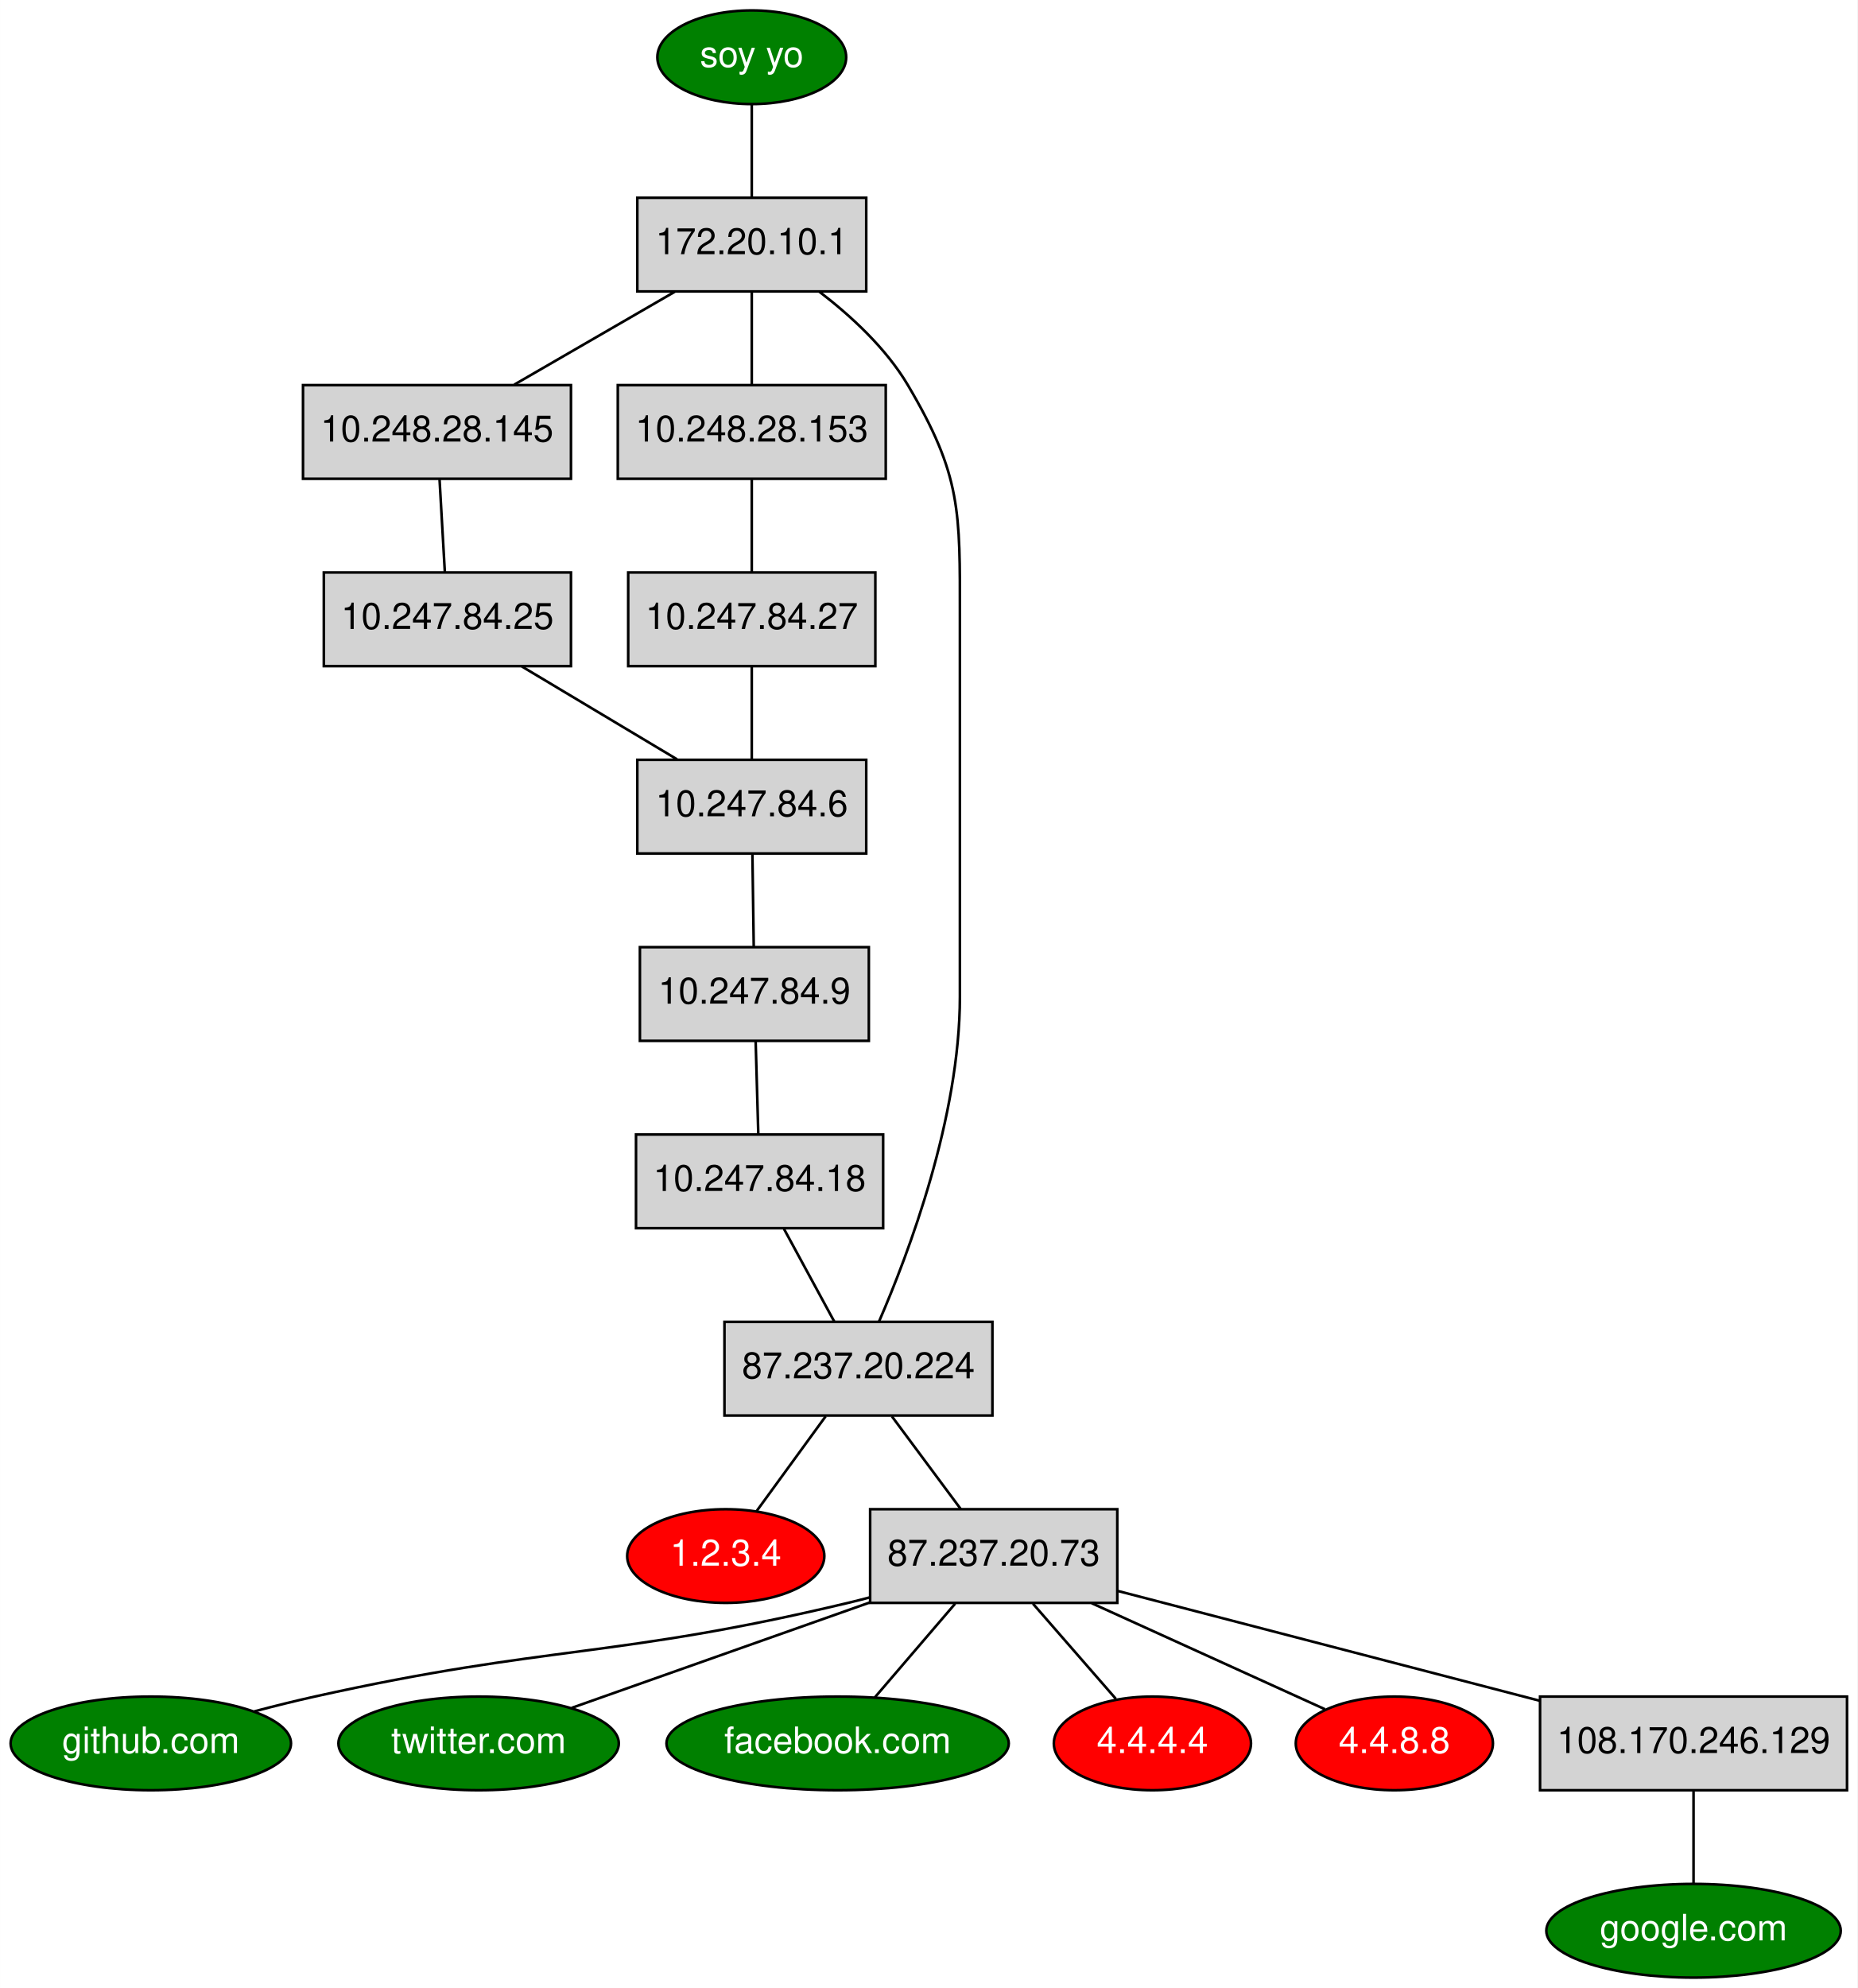
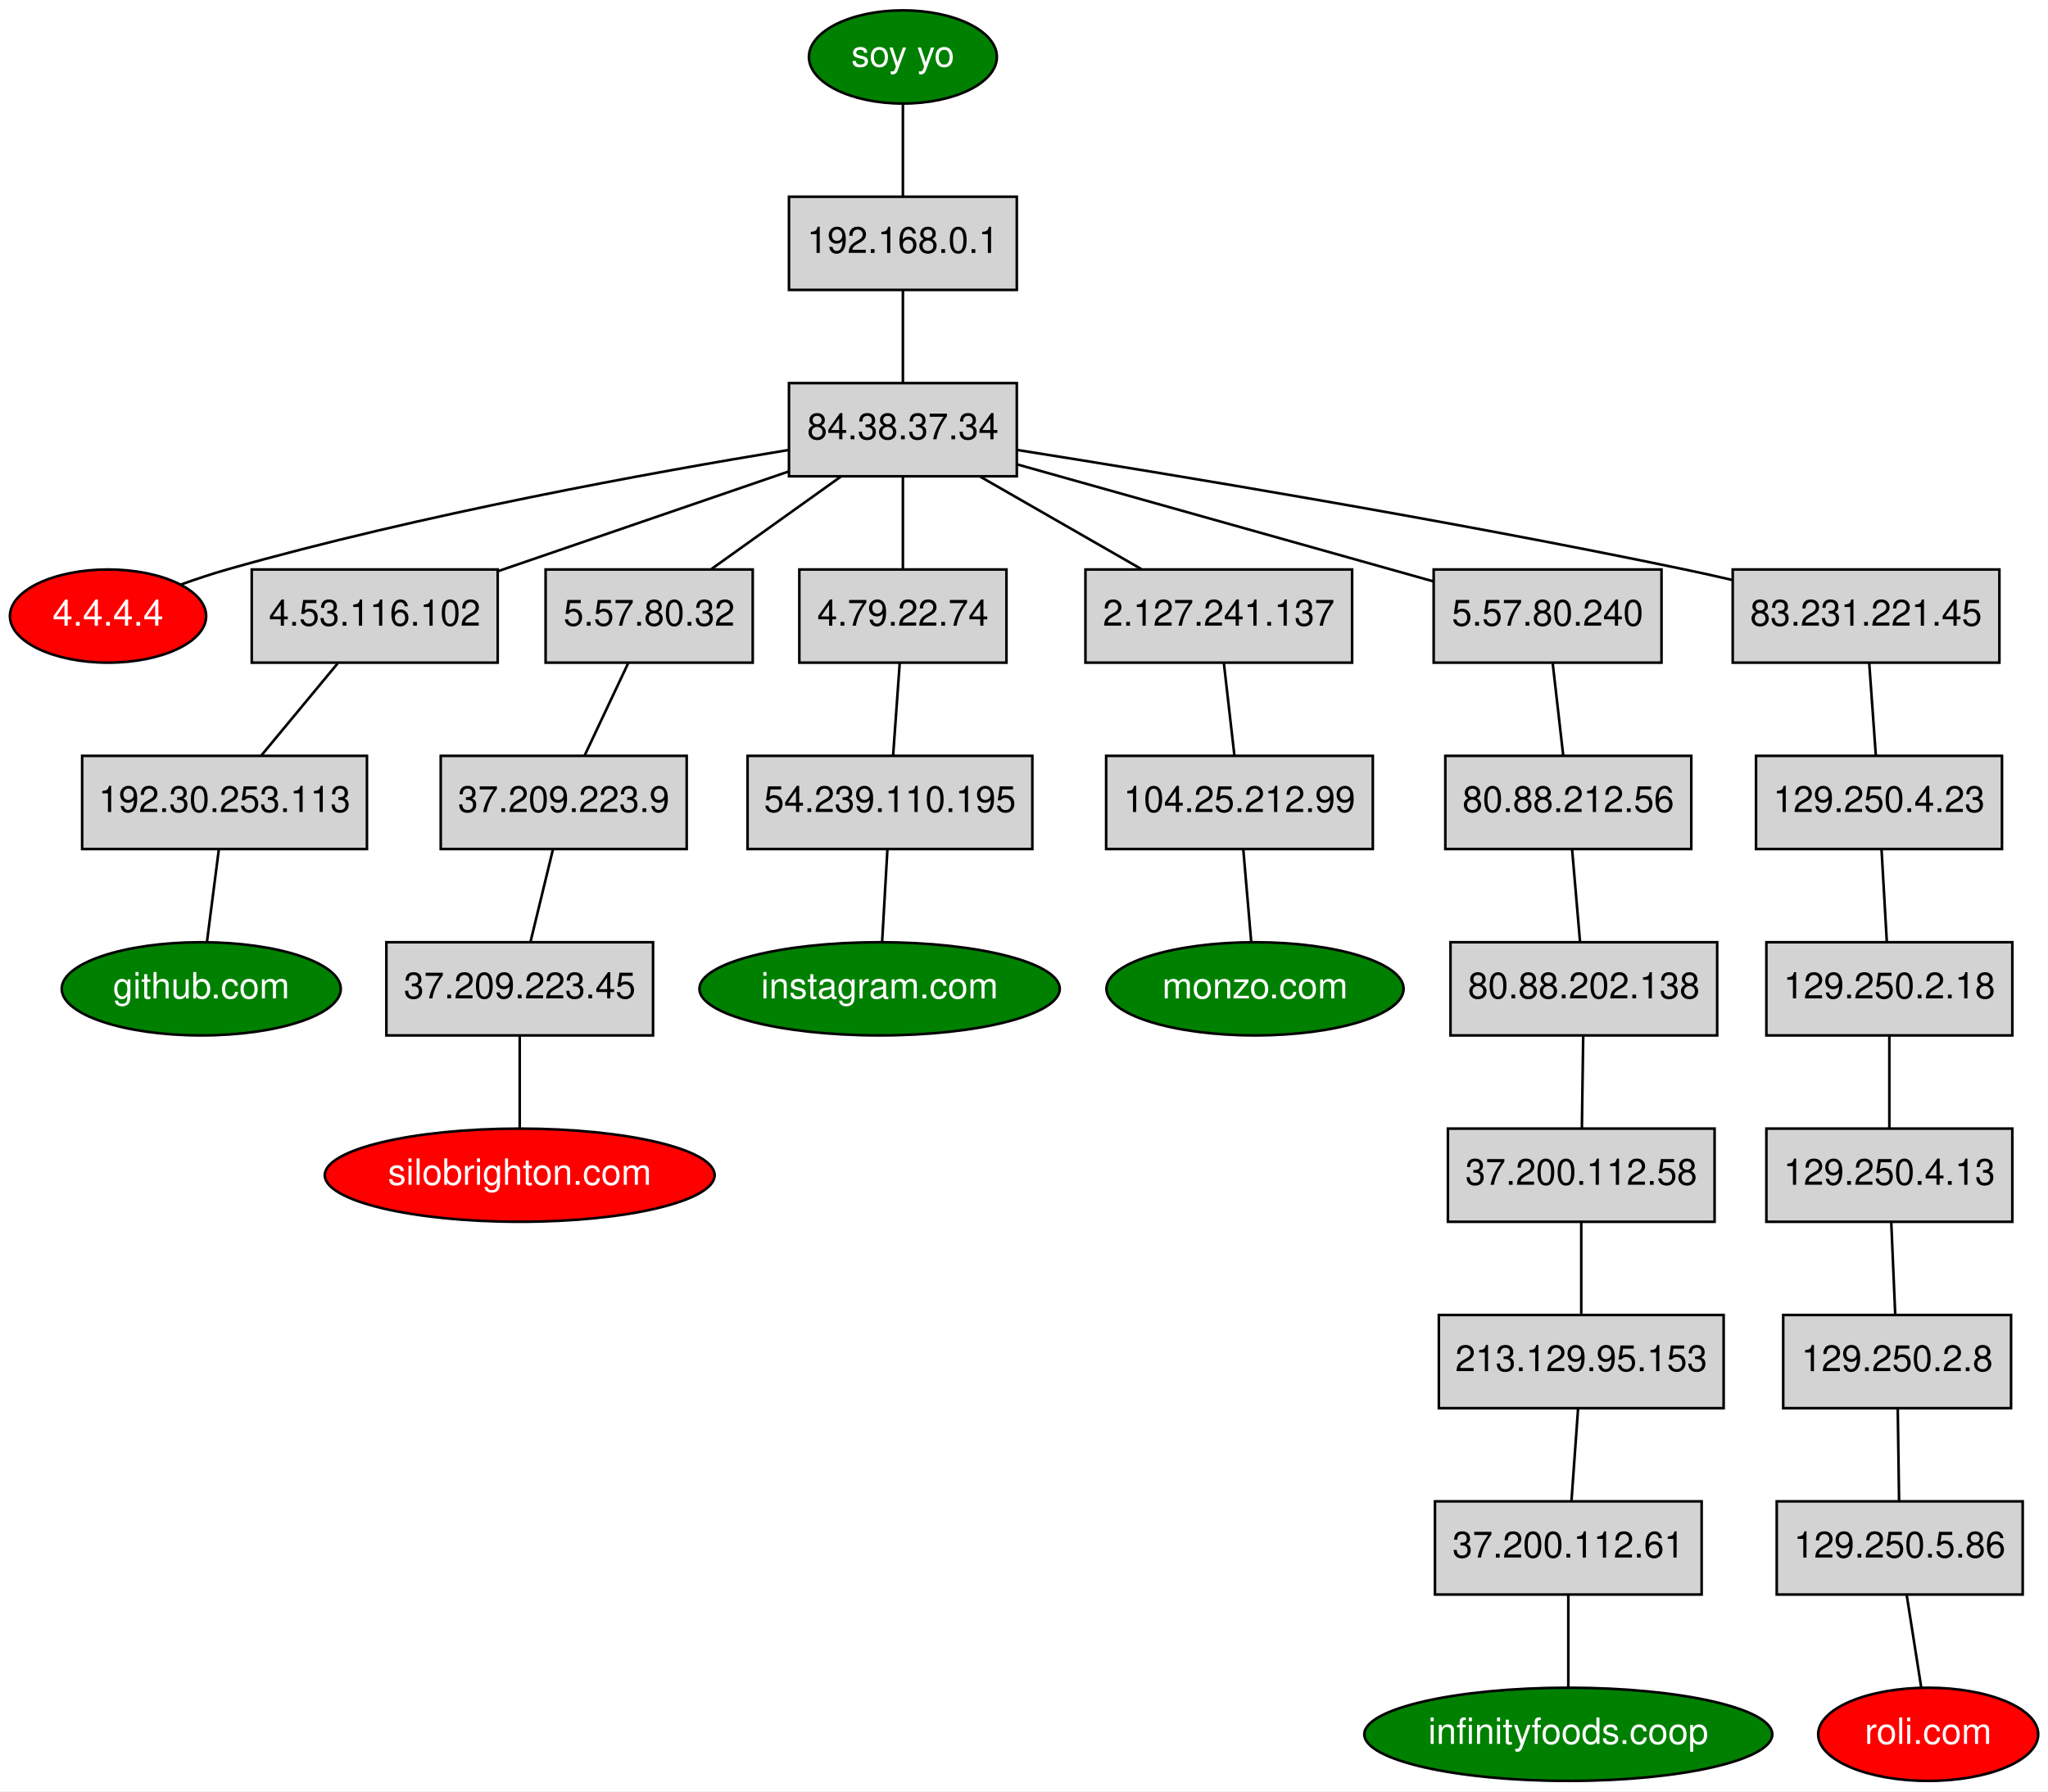
- <svg xmlns="http://www.w3.org/2000/svg" width="714pt" height="764pt" viewBox="0.00 0.00 713.95 764.00">
-   <g id="graph0" class="graph" transform="scale(1 1) rotate(0) translate(4 760)">
-     <polygon fill="white" stroke="none" points="-4,4 -4,-760 709.945,-760 709.945,4 -4,4" />
+ <svg xmlns="http://www.w3.org/2000/svg" width="791pt" height="692pt" viewBox="0.00 0.00 790.94 692.00">
+   <g id="graph0" class="graph" transform="scale(1 1) rotate(0) translate(4 688)">
+     <polygon fill="white" stroke="none" points="-4,4 -4,-688 786.943,-688 786.943,4 -4,4" />
    <g id="node1" class="node">
-       <ellipse fill="green" stroke="black" cx="284.945" cy="-738" rx="36.294" ry="18" />
-       <text text-anchor="middle" x="284.945" y="-734.3" font-family="Helvetica,sans-Serif" font-size="14.00" fill="white">soy yo</text>
+       <ellipse fill="green" stroke="black" cx="344.697" cy="-666" rx="36.294" ry="18" />
+       <text text-anchor="middle" x="344.697" y="-662.3" font-family="Helvetica,sans-Serif" font-size="14.00" fill="white">soy yo</text>
    </g>
    <g id="node9" class="node">
-       <polygon fill="lightgrey" stroke="black" points="328.945,-684 240.945,-684 240.945,-648 328.945,-648 328.945,-684" />
-       <text text-anchor="middle" x="284.945" y="-662.3" font-family="Helvetica,sans-Serif" font-size="14.00">172.20.10.1</text>
+       <polygon fill="lightgrey" stroke="black" points="388.697,-612 300.697,-612 300.697,-576 388.697,-576 388.697,-612" />
+       <text text-anchor="middle" x="344.697" y="-590.3" font-family="Helvetica,sans-Serif" font-size="14.00">192.168.0.1</text>
    </g>
    <g id="edge1" class="edge">
-       <path fill="none" stroke="black" d="M284.945,-719.697C284.945,-708.846 284.945,-694.917 284.945,-684.104" />
+       <path fill="none" stroke="black" d="M344.697,-647.697C344.697,-636.846 344.697,-622.917 344.697,-612.104" />
    </g>
    <g id="node2" class="node">
-       <ellipse fill="green" stroke="black" cx="646.945" cy="-18" rx="56.59" ry="18" />
-       <text text-anchor="middle" x="646.945" y="-14.3" font-family="Helvetica,sans-Serif" font-size="14.00" fill="white">google.com</text>
+       <ellipse fill="green" stroke="black" cx="73.697" cy="-306" rx="53.891" ry="18" />
+       <text text-anchor="middle" x="73.697" y="-302.3" font-family="Helvetica,sans-Serif" font-size="14.00" fill="white">github.com</text>
    </g>
    <g id="node3" class="node">
-       <ellipse fill="green" stroke="black" cx="53.945" cy="-90" rx="53.891" ry="18" />
-       <text text-anchor="middle" x="53.945" y="-86.3" font-family="Helvetica,sans-Serif" font-size="14.00" fill="white">github.com</text>
+       <ellipse fill="red" stroke="black" cx="196.697" cy="-234" rx="75.287" ry="18" />
+       <text text-anchor="middle" x="196.697" y="-230.3" font-family="Helvetica,sans-Serif" font-size="14.00" fill="white">silobrighton.com</text>
    </g>
    <g id="node4" class="node">
-       <ellipse fill="green" stroke="black" cx="179.945" cy="-90" rx="53.891" ry="18" />
-       <text text-anchor="middle" x="179.945" y="-86.3" font-family="Helvetica,sans-Serif" font-size="14.00" fill="white">twitter.com</text>
+       <ellipse fill="green" stroke="black" cx="335.697" cy="-306" rx="69.588" ry="18" />
+       <text text-anchor="middle" x="335.697" y="-302.3" font-family="Helvetica,sans-Serif" font-size="14.00" fill="white">instagram.com</text>
    </g>
    <g id="node5" class="node">
-       <ellipse fill="green" stroke="black" cx="317.945" cy="-90" rx="65.789" ry="18" />
-       <text text-anchor="middle" x="317.945" y="-86.3" font-family="Helvetica,sans-Serif" font-size="14.00" fill="white">facebook.com</text>
+       <ellipse fill="green" stroke="black" cx="480.697" cy="-306" rx="57.391" ry="18" />
+       <text text-anchor="middle" x="480.697" y="-302.3" font-family="Helvetica,sans-Serif" font-size="14.00" fill="white">monzo.com</text>
    </g>
    <g id="node6" class="node">
-       <ellipse fill="red" stroke="black" cx="438.945" cy="-90" rx="37.894" ry="18" />
-       <text text-anchor="middle" x="438.945" y="-86.3" font-family="Helvetica,sans-Serif" font-size="14.00" fill="white">4.4.4.4</text>
+       <ellipse fill="green" stroke="black" cx="601.697" cy="-18" rx="78.786" ry="18" />
+       <text text-anchor="middle" x="601.697" y="-14.3" font-family="Helvetica,sans-Serif" font-size="14.00" fill="white">infinityfoods.coop</text>
    </g>
    <g id="node7" class="node">
-       <ellipse fill="red" stroke="black" cx="531.945" cy="-90" rx="37.894" ry="18" />
-       <text text-anchor="middle" x="531.945" y="-86.3" font-family="Helvetica,sans-Serif" font-size="14.00" fill="white">4.4.8.8</text>
+       <ellipse fill="red" stroke="black" cx="740.697" cy="-18" rx="42.494" ry="18" />
+       <text text-anchor="middle" x="740.697" y="-14.3" font-family="Helvetica,sans-Serif" font-size="14.00" fill="white">roli.com</text>
    </g>
    <g id="node8" class="node">
-       <ellipse fill="red" stroke="black" cx="274.945" cy="-162" rx="37.894" ry="18" />
-       <text text-anchor="middle" x="274.945" y="-158.3" font-family="Helvetica,sans-Serif" font-size="14.00" fill="white">1.2.3.4</text>
+       <ellipse fill="red" stroke="black" cx="37.697" cy="-450" rx="37.894" ry="18" />
+       <text text-anchor="middle" x="37.697" y="-446.3" font-family="Helvetica,sans-Serif" font-size="14.00" fill="white">4.4.4.4</text>
    </g>
    <g id="node10" class="node">
-       <polygon fill="lightgrey" stroke="black" points="215.445,-612 112.445,-612 112.445,-576 215.445,-576 215.445,-612" />
-       <text text-anchor="middle" x="163.945" y="-590.3" font-family="Helvetica,sans-Serif" font-size="14.00">10.248.28.145</text>
+       <polygon fill="lightgrey" stroke="black" points="388.697,-540 300.697,-540 300.697,-504 388.697,-504 388.697,-540" />
+       <text text-anchor="middle" x="344.697" y="-518.3" font-family="Helvetica,sans-Serif" font-size="14.00">84.38.37.34</text>
    </g>
    <g id="edge2" class="edge">
-       <path fill="none" stroke="black" d="M255.345,-647.876C236.595,-637.029 212.431,-623.05 193.659,-612.19" />
+       <path fill="none" stroke="black" d="M344.697,-575.697C344.697,-564.846 344.697,-550.917 344.697,-540.104" />
+     </g>
+     <g id="edge30" class="edge">
+       <path fill="none" stroke="black" d="M300.33,-514.129C247.996,-505.535 158.633,-489.319 83.697,-468 77.8,-466.323 71.582,-464.244 65.689,-462.123" />
+     </g>
+     <g id="node11" class="node">
+       <polygon fill="lightgrey" stroke="black" points="188.197,-468 93.197,-468 93.197,-432 188.197,-432 188.197,-468" />
+       <text text-anchor="middle" x="140.697" y="-446.3" font-family="Helvetica,sans-Serif" font-size="14.00">4.53.116.102</text>
+     </g>
+     <g id="edge3" class="edge">
+       <path fill="none" stroke="black" d="M300.683,-505.897C267.652,-494.563 222.474,-479.061 188.549,-467.42" />
+     </g>
+     <g id="node13" class="node">
+       <polygon fill="lightgrey" stroke="black" points="286.697,-468 206.697,-468 206.697,-432 286.697,-432 286.697,-468" />
+       <text text-anchor="middle" x="246.697" y="-446.3" font-family="Helvetica,sans-Serif" font-size="14.00">5.57.80.32</text>
+     </g>
+     <g id="edge6" class="edge">
+       <path fill="none" stroke="black" d="M320.723,-503.876C305.537,-493.029 285.966,-479.05 270.762,-468.19" />
+     </g>
+     <g id="node16" class="node">
+       <polygon fill="lightgrey" stroke="black" points="384.697,-468 304.697,-468 304.697,-432 384.697,-432 384.697,-468" />
+       <text text-anchor="middle" x="344.697" y="-446.3" font-family="Helvetica,sans-Serif" font-size="14.00">4.79.22.74</text>
+     </g>
+     <g id="edge10" class="edge">
+       <path fill="none" stroke="black" d="M344.697,-503.697C344.697,-492.846 344.697,-478.917 344.697,-468.104" />
+     </g>
+     <g id="node18" class="node">
+       <polygon fill="lightgrey" stroke="black" points="518.197,-468 415.197,-468 415.197,-432 518.197,-432 518.197,-468" />
+       <text text-anchor="middle" x="466.697" y="-446.3" font-family="Helvetica,sans-Serif" font-size="14.00">2.127.241.137</text>
+     </g>
+     <g id="edge13" class="edge">
+       <path fill="none" stroke="black" d="M374.541,-503.876C393.447,-493.029 417.81,-479.05 436.737,-468.19" />
+     </g>
+     <g id="node20" class="node">
+       <polygon fill="lightgrey" stroke="black" points="637.697,-468 549.697,-468 549.697,-432 637.697,-432 637.697,-468" />
+       <text text-anchor="middle" x="593.697" y="-446.3" font-family="Helvetica,sans-Serif" font-size="14.00">5.57.80.240</text>
+     </g>
+     <g id="edge16" class="edge">
+       <path fill="none" stroke="black" d="M388.926,-508.566C434.205,-495.837 504.179,-476.166 549.461,-463.436" />
+     </g>
+     <g id="node26" class="node">
+       <polygon fill="lightgrey" stroke="black" points="768.197,-468 665.197,-468 665.197,-432 768.197,-432 768.197,-468" />
+       <text text-anchor="middle" x="716.697" y="-446.3" font-family="Helvetica,sans-Serif" font-size="14.00">83.231.221.45</text>
+     </g>
+     <g id="edge23" class="edge">
+       <path fill="none" stroke="black" d="M388.88,-514.162C447.868,-504.824 555.51,-487.053 646.697,-468 652.695,-466.747 658.962,-465.35 665.174,-463.912" />
+     </g>
+     <g id="node12" class="node">
+       <polygon fill="lightgrey" stroke="black" points="137.697,-396 27.697,-396 27.697,-360 137.697,-360 137.697,-396" />
+       <text text-anchor="middle" x="82.697" y="-374.3" font-family="Helvetica,sans-Serif" font-size="14.00">192.30.253.113</text>
+     </g>
+     <g id="edge4" class="edge">
+       <path fill="none" stroke="black" d="M126.36,-431.697C117.369,-420.846 105.828,-406.917 96.869,-396.104" />
+     </g>
+     <g id="edge5" class="edge">
+       <path fill="none" stroke="black" d="M80.472,-359.697C79.077,-348.846 77.286,-334.917 75.896,-324.104" />
+     </g>
+     <g id="node14" class="node">
+       <polygon fill="lightgrey" stroke="black" points="261.197,-396 166.197,-396 166.197,-360 261.197,-360 261.197,-396" />
+       <text text-anchor="middle" x="213.697" y="-374.3" font-family="Helvetica,sans-Serif" font-size="14.00">37.209.223.9</text>
+     </g>
+     <g id="edge7" class="edge">
+       <path fill="none" stroke="black" d="M238.539,-431.697C233.424,-420.846 226.857,-406.917 221.76,-396.104" />
    </g>
    <g id="node15" class="node">
-       <polygon fill="lightgrey" stroke="black" points="377.445,-252 274.445,-252 274.445,-216 377.445,-216 377.445,-252" />
-       <text text-anchor="middle" x="325.945" y="-230.3" font-family="Helvetica,sans-Serif" font-size="14.00">87.237.20.224</text>
+       <polygon fill="lightgrey" stroke="black" points="248.197,-324 145.197,-324 145.197,-288 248.197,-288 248.197,-324" />
+       <text text-anchor="middle" x="196.697" y="-302.3" font-family="Helvetica,sans-Serif" font-size="14.00">37.209.223.45</text>
+     </g>
+     <g id="edge8" class="edge">
+       <path fill="none" stroke="black" d="M209.494,-359.697C206.859,-348.846 203.476,-334.917 200.851,-324.104" />
+     </g>
+     <g id="edge9" class="edge">
+       <path fill="none" stroke="black" d="M196.697,-287.697C196.697,-276.846 196.697,-262.917 196.697,-252.104" />
+     </g>
+     <g id="node17" class="node">
+       <polygon fill="lightgrey" stroke="black" points="394.697,-396 284.697,-396 284.697,-360 394.697,-360 394.697,-396" />
+       <text text-anchor="middle" x="339.697" y="-374.3" font-family="Helvetica,sans-Serif" font-size="14.00">54.239.110.195</text>
+     </g>
+     <g id="edge11" class="edge">
+       <path fill="none" stroke="black" d="M343.461,-431.697C342.686,-420.846 341.691,-406.917 340.918,-396.104" />
+     </g>
+     <g id="edge12" class="edge">
+       <path fill="none" stroke="black" d="M338.708,-359.697C338.088,-348.846 337.292,-334.917 336.674,-324.104" />
+     </g>
+     <g id="node19" class="node">
+       <polygon fill="lightgrey" stroke="black" points="526.197,-396 423.197,-396 423.197,-360 526.197,-360 526.197,-396" />
+       <text text-anchor="middle" x="474.697" y="-374.3" font-family="Helvetica,sans-Serif" font-size="14.00">104.25.212.99</text>
+     </g>
+     <g id="edge14" class="edge">
+       <path fill="none" stroke="black" d="M468.674,-431.697C469.914,-420.846 471.506,-406.917 472.742,-396.104" />
+     </g>
+     <g id="edge15" class="edge">
+       <path fill="none" stroke="black" d="M476.18,-359.697C477.11,-348.846 478.304,-334.917 479.231,-324.104" />
+     </g>
+     <g id="node21" class="node">
+       <polygon fill="lightgrey" stroke="black" points="649.197,-396 554.197,-396 554.197,-360 649.197,-360 649.197,-396" />
+       <text text-anchor="middle" x="601.697" y="-374.3" font-family="Helvetica,sans-Serif" font-size="14.00">80.88.212.56</text>
    </g>
    <g id="edge17" class="edge">
-       <path fill="none" stroke="black" d="M310.869,-647.94C322.968,-638.689 336.525,-626.235 344.945,-612 365.586,-577.106 364.945,-563.542 364.945,-523 364.945,-523 364.945,-523 364.945,-377 364.945,-330.47 345.233,-278.329 333.837,-252.072" />
-     </g>
-     <g id="node18" class="node">
-       <polygon fill="lightgrey" stroke="black" points="336.445,-612 233.445,-612 233.445,-576 336.445,-576 336.445,-612" />
-       <text text-anchor="middle" x="284.945" y="-590.3" font-family="Helvetica,sans-Serif" font-size="14.00">10.248.28.153</text>
-     </g>
-     <g id="edge13" class="edge">
-       <path fill="none" stroke="black" d="M284.945,-647.697C284.945,-636.846 284.945,-622.917 284.945,-612.104" />
-     </g>
-     <g id="node11" class="node">
-       <polygon fill="lightgrey" stroke="black" points="215.445,-540 120.445,-540 120.445,-504 215.445,-504 215.445,-540" />
-       <text text-anchor="middle" x="167.945" y="-518.3" font-family="Helvetica,sans-Serif" font-size="14.00">10.247.84.25</text>
-     </g>
-     <g id="edge3" class="edge">
-       <path fill="none" stroke="black" d="M164.934,-575.697C165.554,-564.846 166.35,-550.917 166.968,-540.104" />
-     </g>
-     <g id="node12" class="node">
-       <polygon fill="lightgrey" stroke="black" points="328.945,-468 240.945,-468 240.945,-432 328.945,-432 328.945,-468" />
-       <text text-anchor="middle" x="284.945" y="-446.3" font-family="Helvetica,sans-Serif" font-size="14.00">10.247.84.6</text>
-     </g>
-     <g id="edge4" class="edge">
-       <path fill="none" stroke="black" d="M196.567,-503.876C214.697,-493.029 238.062,-479.05 256.214,-468.19" />
-     </g>
-     <g id="node13" class="node">
-       <polygon fill="lightgrey" stroke="black" points="329.945,-396 241.945,-396 241.945,-360 329.945,-360 329.945,-396" />
-       <text text-anchor="middle" x="285.945" y="-374.3" font-family="Helvetica,sans-Serif" font-size="14.00">10.247.84.9</text>
-     </g>
-     <g id="edge5" class="edge">
-       <path fill="none" stroke="black" d="M285.192,-431.697C285.347,-420.846 285.546,-406.917 285.701,-396.104" />
-     </g>
-     <g id="node14" class="node">
-       <polygon fill="lightgrey" stroke="black" points="335.445,-324 240.445,-324 240.445,-288 335.445,-288 335.445,-324" />
-       <text text-anchor="middle" x="287.945" y="-302.3" font-family="Helvetica,sans-Serif" font-size="14.00">10.247.84.18</text>
-     </g>
-     <g id="edge6" class="edge">
-       <path fill="none" stroke="black" d="M286.44,-359.697C286.75,-348.846 287.148,-334.917 287.457,-324.104" />
-     </g>
-     <g id="edge7" class="edge">
-       <path fill="none" stroke="black" d="M297.338,-287.697C303.229,-276.846 310.79,-262.917 316.66,-252.104" />
+       <path fill="none" stroke="black" d="M595.674,-431.697C596.914,-420.846 598.506,-406.917 599.742,-396.104" />
+     </g>
+     <g id="node22" class="node">
+       <polygon fill="lightgrey" stroke="black" points="659.197,-324 556.197,-324 556.197,-288 659.197,-288 659.197,-324" />
+       <text text-anchor="middle" x="607.697" y="-302.3" font-family="Helvetica,sans-Serif" font-size="14.00">80.88.202.138</text>
+     </g>
+     <g id="edge18" class="edge">
+       <path fill="none" stroke="black" d="M603.18,-359.697C604.11,-348.846 605.304,-334.917 606.231,-324.104" />
+     </g>
+     <g id="node23" class="node">
+       <polygon fill="lightgrey" stroke="black" points="658.197,-252 555.197,-252 555.197,-216 658.197,-216 658.197,-252" />
+       <text text-anchor="middle" x="606.697" y="-230.3" font-family="Helvetica,sans-Serif" font-size="14.00">37.200.112.58</text>
+     </g>
+     <g id="edge19" class="edge">
+       <path fill="none" stroke="black" d="M607.449,-287.697C607.294,-276.846 607.095,-262.917 606.941,-252.104" />
+     </g>
+     <g id="node24" class="node">
+       <polygon fill="lightgrey" stroke="black" points="661.697,-180 551.697,-180 551.697,-144 661.697,-144 661.697,-180" />
+       <text text-anchor="middle" x="606.697" y="-158.3" font-family="Helvetica,sans-Serif" font-size="14.00">213.129.95.153</text>
    </g>
    <g id="edge20" class="edge">
-       <path fill="none" stroke="black" d="M313.338,-215.697C305.197,-204.522 294.677,-190.082 286.708,-179.145" />
-     </g>
-     <g id="node16" class="node">
-       <polygon fill="lightgrey" stroke="black" points="425.445,-180 330.445,-180 330.445,-144 425.445,-144 425.445,-180" />
-       <text text-anchor="middle" x="377.945" y="-158.3" font-family="Helvetica,sans-Serif" font-size="14.00">87.237.20.73</text>
-     </g>
-     <g id="edge8" class="edge">
-       <path fill="none" stroke="black" d="M338.799,-215.697C346.859,-204.846 357.207,-190.917 365.239,-180.104" />
-     </g>
-     <g id="edge11" class="edge">
-       <path fill="none" stroke="black" d="M330.393,-146.137C327.544,-145.38 324.712,-144.66 321.945,-144 231.967,-122.525 207.247,-128.07 116.945,-108 109.425,-106.329 101.455,-104.346 93.805,-102.335" />
-     </g>
-     <g id="edge12" class="edge">
-       <path fill="none" stroke="black" d="M330.267,-144.144C295.023,-131.684 247.784,-114.983 215.735,-103.653" />
-     </g>
-     <g id="edge16" class="edge">
-       <path fill="none" stroke="black" d="M363.114,-143.697C353.675,-132.684 341.517,-118.5 332.193,-107.622" />
-     </g>
-     <g id="edge18" class="edge">
-       <path fill="none" stroke="black" d="M393.024,-143.697C402.761,-132.522 415.345,-118.082 424.876,-107.145" />
-     </g>
-     <g id="edge19" class="edge">
-       <path fill="none" stroke="black" d="M415.618,-143.876C443.4,-131.248 480.52,-114.375 505.28,-103.121" />
-     </g>
-     <g id="node17" class="node">
-       <polygon fill="lightgrey" stroke="black" points="705.945,-108 587.945,-108 587.945,-72 705.945,-72 705.945,-108" />
-       <text text-anchor="middle" x="646.945" y="-86.3" font-family="Helvetica,sans-Serif" font-size="14.00">108.170.246.129</text>
-     </g>
-     <g id="edge9" class="edge">
-       <path fill="none" stroke="black" d="M425.727,-148.566C471.02,-136.78 539.184,-119.042 587.868,-106.373" />
-     </g>
-     <g id="edge10" class="edge">
-       <path fill="none" stroke="black" d="M646.945,-71.697C646.945,-60.846 646.945,-46.917 646.945,-36.104" />
-     </g>
-     <g id="node19" class="node">
-       <polygon fill="lightgrey" stroke="black" points="332.445,-540 237.445,-540 237.445,-504 332.445,-504 332.445,-540" />
-       <text text-anchor="middle" x="284.945" y="-518.3" font-family="Helvetica,sans-Serif" font-size="14.00">10.247.84.27</text>
-     </g>
-     <g id="edge14" class="edge">
-       <path fill="none" stroke="black" d="M284.945,-575.697C284.945,-564.846 284.945,-550.917 284.945,-540.104" />
-     </g>
-     <g id="edge15" class="edge">
-       <path fill="none" stroke="black" d="M284.945,-503.697C284.945,-492.846 284.945,-478.917 284.945,-468.104" />
+       <path fill="none" stroke="black" d="M606.697,-215.697C606.697,-204.846 606.697,-190.917 606.697,-180.104" />
+     </g>
+     <g id="node25" class="node">
+       <polygon fill="lightgrey" stroke="black" points="653.197,-108 550.197,-108 550.197,-72 653.197,-72 653.197,-108" />
+       <text text-anchor="middle" x="601.697" y="-86.3" font-family="Helvetica,sans-Serif" font-size="14.00">37.200.112.61</text>
+     </g>
+     <g id="edge21" class="edge">
+       <path fill="none" stroke="black" d="M605.461,-143.697C604.686,-132.846 603.691,-118.917 602.918,-108.104" />
+     </g>
+     <g id="edge22" class="edge">
+       <path fill="none" stroke="black" d="M601.697,-71.697C601.697,-60.846 601.697,-46.917 601.697,-36.104" />
+     </g>
+     <g id="node27" class="node">
+       <polygon fill="lightgrey" stroke="black" points="769.197,-396 674.197,-396 674.197,-360 769.197,-360 769.197,-396" />
+       <text text-anchor="middle" x="721.697" y="-374.3" font-family="Helvetica,sans-Serif" font-size="14.00">129.250.4.23</text>
+     </g>
+     <g id="edge24" class="edge">
+       <path fill="none" stroke="black" d="M717.933,-431.697C718.708,-420.846 719.703,-406.917 720.475,-396.104" />
+     </g>
+     <g id="node28" class="node">
+       <polygon fill="lightgrey" stroke="black" points="773.197,-324 678.197,-324 678.197,-288 773.197,-288 773.197,-324" />
+       <text text-anchor="middle" x="725.697" y="-302.3" font-family="Helvetica,sans-Serif" font-size="14.00">129.250.2.18</text>
+     </g>
+     <g id="edge25" class="edge">
+       <path fill="none" stroke="black" d="M722.685,-359.697C723.305,-348.846 724.101,-334.917 724.719,-324.104" />
+     </g>
+     <g id="node29" class="node">
+       <polygon fill="lightgrey" stroke="black" points="773.197,-252 678.197,-252 678.197,-216 773.197,-216 773.197,-252" />
+       <text text-anchor="middle" x="725.697" y="-230.3" font-family="Helvetica,sans-Serif" font-size="14.00">129.250.4.13</text>
+     </g>
+     <g id="edge26" class="edge">
+       <path fill="none" stroke="black" d="M725.697,-287.697C725.697,-276.846 725.697,-262.917 725.697,-252.104" />
+     </g>
+     <g id="node30" class="node">
+       <polygon fill="lightgrey" stroke="black" points="772.697,-180 684.697,-180 684.697,-144 772.697,-144 772.697,-180" />
+       <text text-anchor="middle" x="728.697" y="-158.3" font-family="Helvetica,sans-Serif" font-size="14.00">129.250.2.8</text>
+     </g>
+     <g id="edge27" class="edge">
+       <path fill="none" stroke="black" d="M726.438,-215.697C726.903,-204.846 727.5,-190.917 727.964,-180.104" />
+     </g>
+     <g id="node31" class="node">
+       <polygon fill="lightgrey" stroke="black" points="777.197,-108 682.197,-108 682.197,-72 777.197,-72 777.197,-108" />
+       <text text-anchor="middle" x="729.697" y="-86.3" font-family="Helvetica,sans-Serif" font-size="14.00">129.250.5.86</text>
+     </g>
+     <g id="edge28" class="edge">
+       <path fill="none" stroke="black" d="M728.944,-143.697C729.099,-132.846 729.298,-118.917 729.452,-108.104" />
+     </g>
+     <g id="edge29" class="edge">
+       <path fill="none" stroke="black" d="M732.416,-71.697C734.121,-60.846 736.31,-46.917 738.009,-36.104" />
    </g>
  </g>
</svg>
